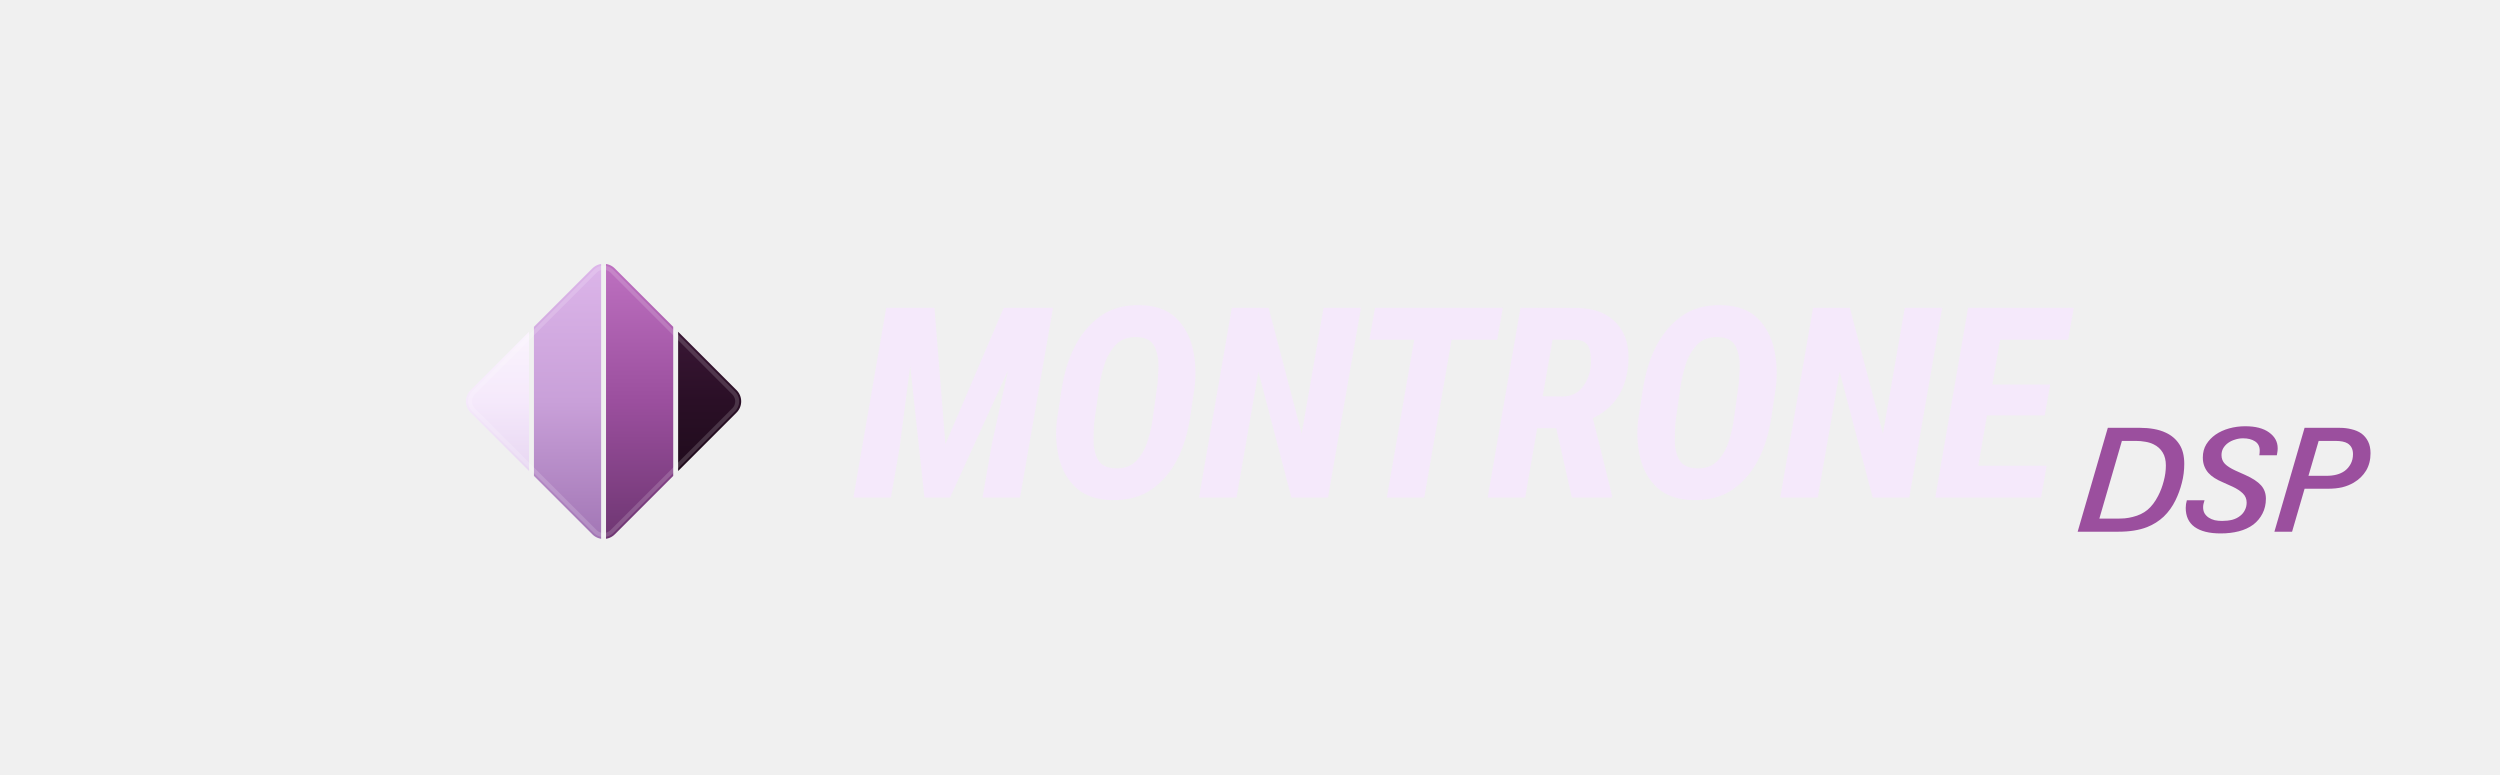
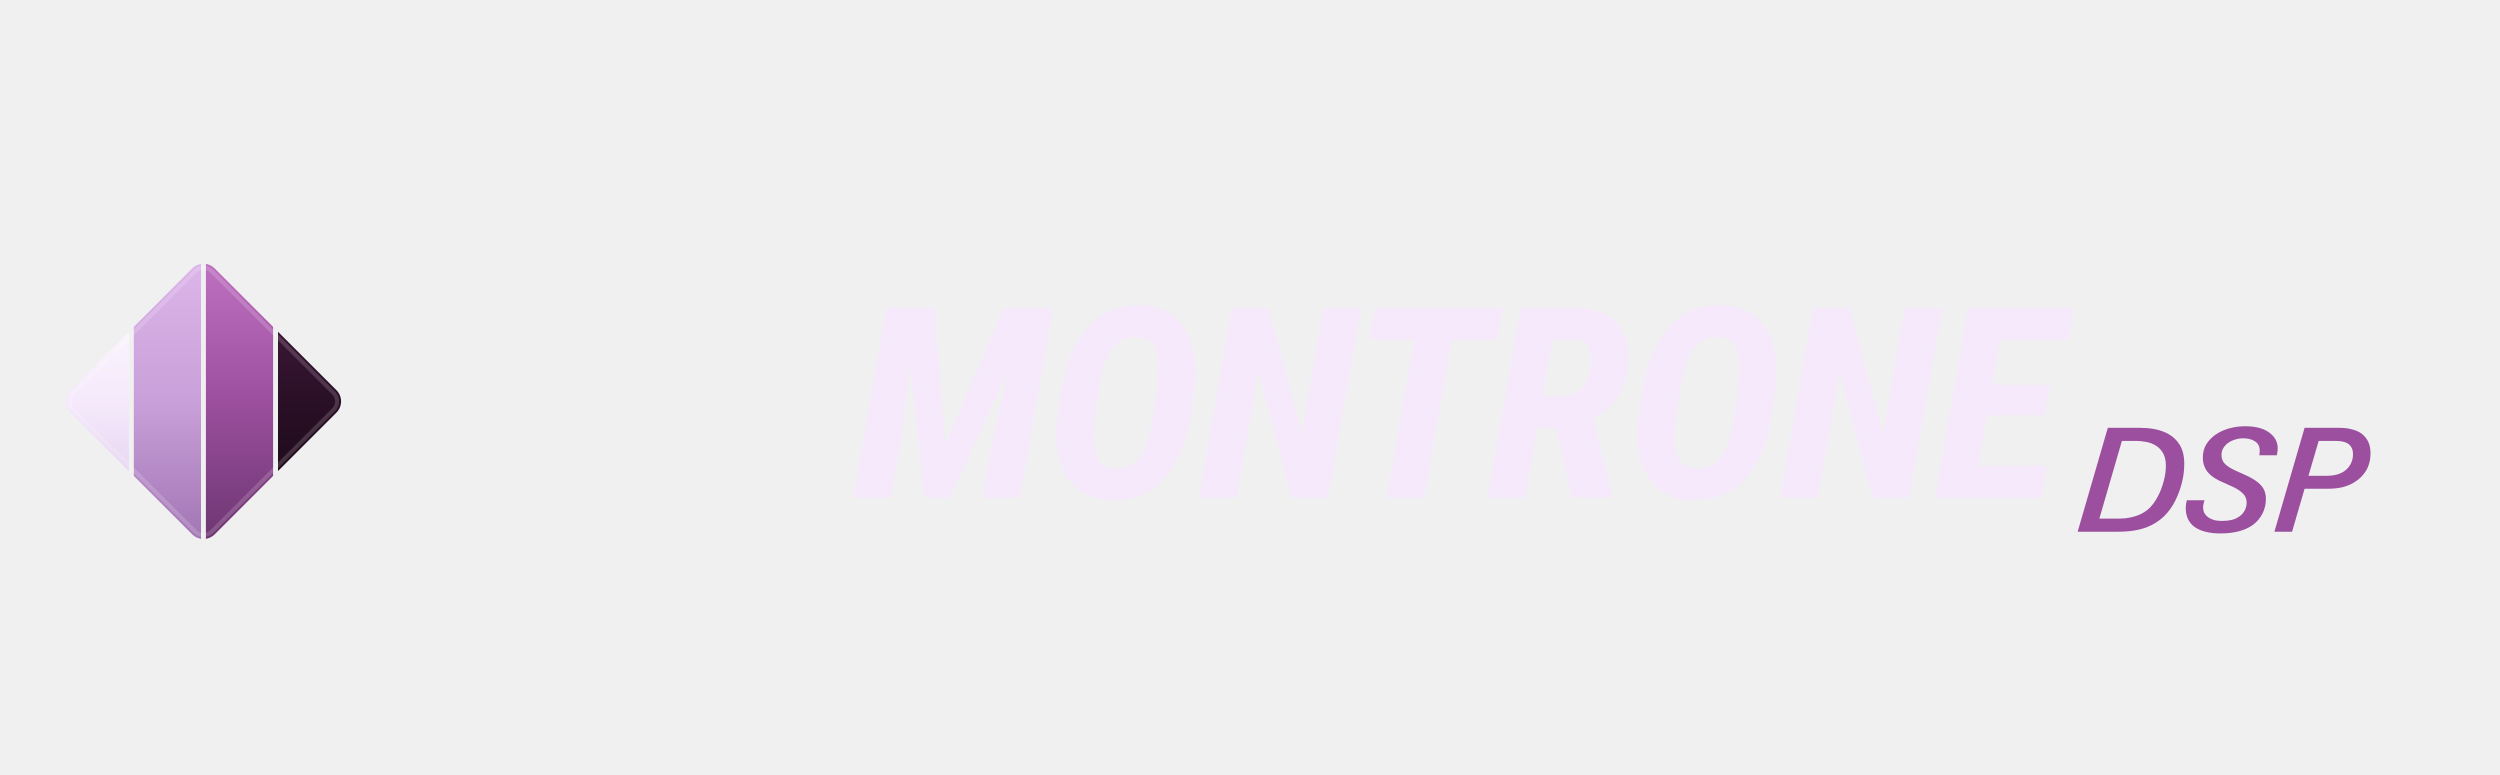
<svg xmlns="http://www.w3.org/2000/svg" viewBox="20 15 1000 310">
  <defs>
</defs>
  <defs>
    <linearGradient id="iconGradLavender" x1="261.43" y1="117.88" x2="261.43" y2="233.23" gradientUnits="userSpaceOnUse">
      <stop offset="0" stop-color="#ffffff" />
      <stop offset=".5" stop-color="#f5e9fb" />
      <stop offset="1" stop-color="#d9c3e8" />
    </linearGradient>
    <linearGradient id="iconGradLilac" x1="261.43" y1="117.88" x2="261.43" y2="233.23" gradientUnits="userSpaceOnUse">
      <stop offset="0" stop-color="#ddb6ea" />
      <stop offset=".5" stop-color="#c9a0d9" />
      <stop offset="1" stop-color="#a074b3" />
    </linearGradient>
    <linearGradient id="iconGradOrchid" x1="261.43" y1="117.88" x2="261.43" y2="233.23" gradientUnits="userSpaceOnUse">
      <stop offset="0" stop-color="#bf72c2" />
      <stop offset=".5" stop-color="#9b4f9e" />
      <stop offset="1" stop-color="#6c3570" />
    </linearGradient>
    <linearGradient id="iconGradAubergine" x1="261.43" y1="117.88" x2="261.43" y2="233.23" gradientUnits="userSpaceOnUse">
      <stop offset="0" stop-color="#4a1f45" />
      <stop offset=".5" stop-color="#2a0f26" />
      <stop offset="1" stop-color="#150712" />
    </linearGradient>
  </defs>
-   <g id="icon-diamond">
-     <path d="M 208.241,171.064 L 207.823,171.525 L 207.452,172.025 L 207.132,172.559 L 206.866,173.122 L 206.656,173.708 L 206.505,174.312 L 206.413,174.928 L 206.383,175.550 L 206.413,176.172 L 206.505,176.788 L 206.656,177.392 L 206.866,177.978 L 207.132,178.541 L 207.452,179.075 L 207.823,179.575 L 208.241,180.036 L 231.612,203.407 L 231.612,147.693 Z" fill="url(#iconGradLavender)" />
-     <path d="M 260.192,120.625 L 259.588,120.776 L 259.002,120.986 L 258.439,121.252 L 257.905,121.572 L 257.405,121.943 L 256.944,122.361 L 233.573,145.732 L 233.573,205.368 L 256.944,228.739 L 257.405,229.157 L 257.905,229.528 L 258.439,229.848 L 259.002,230.114 L 259.588,230.324 L 260.192,230.475 L 260.450,230.513 L 260.450,120.587 Z" fill="url(#iconGradLilac)" />
-     <path d="M 265.455,121.943 L 264.955,121.572 L 264.421,121.252 L 263.858,120.986 L 263.272,120.776 L 262.668,120.625 L 262.410,120.587 L 262.410,230.513 L 262.668,230.475 L 263.272,230.324 L 263.858,230.114 L 264.421,229.848 L 264.955,229.528 L 265.455,229.157 L 265.916,228.739 L 289.287,205.368 L 289.287,145.732 L 265.916,122.361 Z" fill="url(#iconGradOrchid)" />
-     <path d="M 314.619,180.036 L 315.037,179.575 L 315.408,179.075 L 315.728,178.541 L 315.994,177.978 L 316.204,177.392 L 316.355,176.788 L 316.447,176.172 L 316.477,175.550 L 316.447,174.928 L 316.355,174.312 L 316.204,173.708 L 315.994,173.122 L 315.728,172.559 L 315.408,172.025 L 315.037,171.525 L 314.619,171.064 L 291.248,147.693 L 291.248,203.407 Z" fill="url(#iconGradAubergine)" />
-     <path d="M 264.812,123.520 L 264.438,123.181 L 264.065,122.904 L 263.666,122.665 L 263.245,122.466 L 262.807,122.309 L 262.355,122.196 L 261.895,122.128 L 261.430,122.105 L 260.965,122.128 L 260.505,122.196 L 260.053,122.309 L 259.615,122.466 L 259.194,122.665 L 258.795,122.904 L 258.422,123.181 L 258.048,123.520 L 209.400,172.168 L 209.061,172.542 L 208.784,172.915 L 208.545,173.314 L 208.346,173.735 L 208.189,174.173 L 208.076,174.625 L 208.008,175.085 L 207.985,175.550 L 208.008,176.015 L 208.076,176.475 L 208.189,176.927 L 208.346,177.365 L 208.545,177.786 L 208.784,178.185 L 209.061,178.558 L 209.400,178.932 L 258.048,227.580 L 258.422,227.919 L 258.795,228.196 L 259.194,228.435 L 259.615,228.634 L 260.053,228.791 L 260.505,228.904 L 260.965,228.972 L 261.430,228.995 L 261.895,228.972 L 262.355,228.904 L 262.807,228.791 L 263.245,228.634 L 263.666,228.435 L 264.065,228.196 L 264.438,227.919 L 264.812,227.580 L 313.460,178.932 L 313.799,178.558 L 314.076,178.185 L 314.315,177.786 L 314.514,177.365 L 314.671,176.927 L 314.784,176.475 L 314.852,176.015 L 314.875,175.550 L 314.852,175.085 L 314.784,174.625 L 314.671,174.173 L 314.514,173.735 L 314.315,173.314 L 314.076,172.915 L 313.799,172.542 L 313.460,172.168 Z" fill="none" stroke="#ffffff" stroke-opacity="0.16" stroke-width="1.6" />
+   <g transform="translate(-160.05, 0)">
+     <g id="icon-diamond">
+       <path d="M 208.241,171.064 L 207.823,171.525 L 207.452,172.025 L 207.132,172.559 L 206.866,173.122 L 206.656,173.708 L 206.505,174.312 L 206.413,174.928 L 206.383,175.550 L 206.413,176.172 L 206.505,176.788 L 206.656,177.392 L 206.866,177.978 L 207.132,178.541 L 207.452,179.075 L 207.823,179.575 L 208.241,180.036 L 231.612,203.407 L 231.612,147.693 Z" fill="url(#iconGradLavender)" />
+       <path d="M 260.192,120.625 L 259.588,120.776 L 259.002,120.986 L 258.439,121.252 L 257.905,121.572 L 257.405,121.943 L 256.944,122.361 L 233.573,145.732 L 233.573,205.368 L 256.944,228.739 L 257.405,229.157 L 257.905,229.528 L 258.439,229.848 L 259.002,230.114 L 259.588,230.324 L 260.192,230.475 L 260.450,230.513 L 260.450,120.587 Z" fill="url(#iconGradLilac)" />
+       <path d="M 265.455,121.943 L 264.955,121.572 L 264.421,121.252 L 263.858,120.986 L 263.272,120.776 L 262.668,120.625 L 262.410,120.587 L 262.410,230.513 L 262.668,230.475 L 263.272,230.324 L 263.858,230.114 L 264.421,229.848 L 264.955,229.528 L 265.455,229.157 L 265.916,228.739 L 289.287,205.368 L 289.287,145.732 L 265.916,122.361 Z" fill="url(#iconGradOrchid)" />
+       <path d="M 314.619,180.036 L 315.037,179.575 L 315.408,179.075 L 315.728,178.541 L 315.994,177.978 L 316.204,177.392 L 316.355,176.788 L 316.447,176.172 L 316.477,175.550 L 316.447,174.928 L 316.355,174.312 L 316.204,173.708 L 315.994,173.122 L 315.728,172.559 L 315.408,172.025 L 315.037,171.525 L 314.619,171.064 L 291.248,147.693 L 291.248,203.407 Z" fill="url(#iconGradAubergine)" />
+       <path d="M 264.812,123.520 L 264.438,123.181 L 264.065,122.904 L 263.666,122.665 L 263.245,122.466 L 262.807,122.309 L 262.355,122.196 L 261.895,122.128 L 261.430,122.105 L 260.965,122.128 L 260.505,122.196 L 260.053,122.309 L 259.615,122.466 L 259.194,122.665 L 258.795,122.904 L 258.422,123.181 L 258.048,123.520 L 209.400,172.168 L 209.061,172.542 L 208.784,172.915 L 208.545,173.314 L 208.346,173.735 L 208.189,174.173 L 208.076,174.625 L 208.008,175.085 L 207.985,175.550 L 208.008,176.015 L 208.076,176.475 L 208.189,176.927 L 208.346,177.365 L 208.545,177.786 L 208.784,178.185 L 209.061,178.558 L 209.400,178.932 L 258.048,227.580 L 258.422,227.919 L 258.795,228.196 L 259.194,228.435 L 259.615,228.634 L 260.053,228.791 L 260.505,228.904 L 260.965,228.972 L 261.430,228.995 L 261.895,228.972 L 262.355,228.904 L 262.807,228.791 L 263.245,228.634 L 263.666,228.435 L 264.065,228.196 L 264.438,227.919 L 264.812,227.580 L 313.460,178.932 L 313.799,178.558 L 314.076,178.185 L 314.315,177.786 L 314.514,177.365 L 314.671,176.927 L 314.784,176.475 L 314.852,176.015 L 314.875,175.550 L 314.852,175.085 L 314.784,174.625 L 314.671,174.173 L 314.514,173.735 L 314.315,173.314 L 314.076,172.915 L 313.799,172.542 L 313.460,172.168 Z" fill="none" stroke="#ffffff" stroke-opacity="0.16" stroke-width="1.6" />
+     </g>
  </g>
  <g transform="translate(360.947,120.947) scale(1.36842)">
    <defs>
</defs>
    <g style="fill:rgb(0, 0, 0);stroke:none;color:rgb(255, 255, 255);stroke-width:1px;stroke-linecap:butt;stroke-linejoin:miter;opacity:1;font-family:&quot;Anthropic Sans&quot;, -apple-system, BlinkMacSystemFont, &quot;Segoe UI&quot;, sans-serif;font-size:16px;font-weight:400;text-anchor:start;dominant-baseline:auto">
      <path fill="#f5e9fb" opacity="1" d="m 27.193,52.423 17.062,-39.876 H 58.652 L 49.017,68 H 38.048 L 40.752,52.461 45.475,30.904 28.564,68 h -7.503 L 16.91,29.533 13.787,53.527 11.273,68 H 0.305 L 9.902,12.547 H 23.994 Z m 72.811,-16.415 -1.219,8.227 Q 96.538,59.202 87.626,65.524 82.865,68.914 75.819,68.762 69.192,68.609 65.422,65.182 61.689,61.754 60.395,56.422 59.1,51.052 59.823,45.225 l 1.295,-8.531 Q 63.403,21.688 72.239,15.175 q 4.837,-3.58 11.959,-3.39 6.741,0.152 10.436,3.771 3.694,3.618 4.913,9.141 1.219,5.484 0.457,11.312 z M 89.492,29.876 q 0.076,-3.39 -1.181,-5.979 -1.257,-2.628 -4.951,-2.78 -4.037,-0.19 -6.322,2.209 -2.285,2.399 -3.39,5.903 -1.066,3.504 -1.523,6.703 l -1.333,9.331 q -0.305,2.59 -0.305,5.865 -0.038,3.275 1.257,5.751 1.333,2.438 4.951,2.59 3.923,0.19 6.17,-2.057 2.247,-2.285 3.352,-5.637 1.104,-3.39 1.523,-6.475 L 89.226,34.637 Z M 148.668,12.547 139.032,68 H 128.33 L 118.694,31.247 112.296,68 h -10.969 l 9.598,-55.453 h 10.74 l 9.674,36.791 6.398,-36.791 z m 2.466,9.331 1.638,-9.331 h 37.362 l -1.638,9.331 H 175.166 L 167.168,68 H 156.237 l 7.998,-46.122 z M 210.31,68 205.739,47.738 h -5.561 L 196.675,68 h -10.969 l 9.598,-55.453 16.758,0.038 q 7.465,0.19 11.388,4.57 3.961,4.38 3.352,11.845 -0.952,11.35 -10.359,15.806 l 5.599,22.585 V 68 Z m -5.637,-46.122 -2.895,16.529 5.713,0.076 q 3.732,-0.038 5.789,-2.552 2.057,-2.514 2.514,-6.018 0.343,-2.666 -0.305,-5.218 -0.647,-2.59 -3.885,-2.78 z m 65.231,14.13 -1.219,8.227 q -2.247,14.968 -11.159,21.29 -4.761,3.39 -11.807,3.237 -6.627,-0.152 -10.397,-3.58 -3.732,-3.428 -5.027,-8.76 Q 229,51.052 229.724,45.225 l 1.295,-8.531 q 2.285,-15.006 11.121,-21.519 4.837,-3.58 11.959,-3.39 6.741,0.152 10.436,3.771 3.694,3.618 4.913,9.141 1.219,5.484 0.457,11.312 z m -10.512,-6.132 q 0.076,-3.39 -1.181,-5.979 -1.257,-2.628 -4.951,-2.78 -4.037,-0.19 -6.322,2.209 -2.285,2.399 -3.39,5.903 -1.066,3.504 -1.523,6.703 l -1.333,9.331 q -0.305,2.59 -0.305,5.865 -0.038,3.275 1.257,5.751 1.333,2.438 4.951,2.59 3.923,0.19 6.17,-2.057 2.247,-2.285 3.352,-5.637 1.104,-3.39 1.523,-6.475 l 1.485,-10.664 z M 318.568,12.547 308.933,68 H 298.23 L 288.595,31.247 282.196,68 h -10.969 l 9.598,-55.453 h 10.74 l 9.674,36.791 6.398,-36.791 z M 316.54,68 326.138,12.547 h 30.888 l -1.638,9.331 h -19.881 l -2.285,13.102 h 16.91 l -1.6,9.026 h -16.872 l -2.552,14.701 h 19.995 L 347.466,68 Z" style="fill:rgb(245, 233, 251);stroke:none;color:rgb(255, 255, 255);stroke-width:1px;stroke-linecap:butt;stroke-linejoin:miter;opacity:1;font-family:&quot;Anthropic Sans&quot;, -apple-system, BlinkMacSystemFont, &quot;Segoe UI&quot;, sans-serif;font-size:16px;font-weight:400;text-anchor:start;dominant-baseline:auto" />
    </g>
    <g style="fill:rgb(0, 0, 0);stroke:none;color:rgb(255, 255, 255);stroke-width:1px;stroke-linecap:butt;stroke-linejoin:miter;opacity:1;font-family:&quot;Anthropic Sans&quot;, -apple-system, BlinkMacSystemFont, &quot;Segoe UI&quot;, sans-serif;font-size:16px;font-weight:400;text-anchor:start;dominant-baseline:auto">
      <path fill="#9b4f9e" opacity="1" d="m 389.323,58.176 q 0,2.898 -0.714,5.586 -0.672,2.646 -1.848,5.04 -1.344,2.772 -3.444,4.788 -2.1,1.974 -4.872,3.066 -1.722,0.672 -3.822,1.008 -2.058,0.336 -4.662,0.336 h -11.802 l 8.82,-30.366 h 9.45 q 2.1,0 3.99,0.336 1.932,0.336 3.528,1.092 2.52,1.176 3.948,3.402 1.428,2.184 1.428,5.712 z m -5.376,0.462 q 0,-2.268 -0.924,-3.78 -0.924,-1.554 -2.646,-2.394 -1.092,-0.546 -2.436,-0.756 -1.344,-0.252 -2.814,-0.252 h -4.032 l -6.594,22.722 h 4.41 q 1.848,0 3.024,-0.084 1.218,-0.126 2.352,-0.42 2.562,-0.63 4.284,-2.058 1.764,-1.47 3.108,-4.074 1.05,-2.016 1.638,-4.326 0.63,-2.31 0.63,-4.578 z m 32.684,-5.04 q 0,0.588 -0.084,1.092 -0.042,0.462 -0.168,0.966 h -5.124 q 0.126,-0.63 0.126,-1.344 0,-1.848 -1.386,-2.73 -1.344,-0.882 -3.486,-0.882 -1.218,0 -2.352,0.378 -1.134,0.336 -2.016,0.966 -0.882,0.63 -1.428,1.554 -0.504,0.882 -0.504,2.016 0,1.512 1.008,2.562 1.008,1.008 3.108,1.974 l 2.814,1.26 q 3.192,1.428 4.62,3.024 1.428,1.596 1.428,3.906 0,2.436 -1.008,4.368 -0.966,1.89 -2.646,3.192 -1.806,1.344 -4.242,1.974 -2.436,0.63 -5.334,0.63 -4.956,0 -7.602,-1.89 -2.604,-1.89 -2.604,-5.586 0,-1.134 0.336,-2.226 h 5.166 q -0.42,1.176 -0.42,2.016 0,1.05 0.42,1.806 0.462,0.756 1.218,1.26 0.756,0.504 1.764,0.756 1.008,0.21 2.142,0.21 1.596,0 2.982,-0.336 1.386,-0.378 2.394,-1.218 0.84,-0.672 1.302,-1.638 0.504,-0.966 0.504,-2.184 0,-1.596 -1.134,-2.688 -1.134,-1.092 -2.94,-1.932 l -2.982,-1.344 q -1.302,-0.546 -2.352,-1.218 -1.05,-0.672 -1.806,-1.512 -0.756,-0.882 -1.176,-1.974 -0.42,-1.092 -0.42,-2.52 0,-2.142 1.008,-3.822 1.05,-1.68 2.73,-2.856 1.722,-1.176 3.948,-1.806 2.268,-0.63 4.704,-0.63 4.494,0 6.972,1.806 2.52,1.806 2.52,4.62 z m 27.14,1.47 q 0,2.898 -1.302,5.082 -1.302,2.142 -3.57,3.486 -1.554,0.924 -3.444,1.386 -1.848,0.42 -4.242,0.42 h -6.72 L 420.839,78 h -5.166 l 8.82,-30.366 h 10.248 q 1.89,0 3.486,0.42 1.638,0.378 2.856,1.218 1.26,0.924 1.974,2.352 0.714,1.428 0.714,3.444 z m -5.124,0.252 q 0,-2.142 -1.596,-3.15 -1.176,-0.714 -3.612,-0.714 h -4.83 l -2.982,10.206 h 5.25 q 3.36,0 5.334,-1.428 1.092,-0.798 1.764,-2.058 0.672,-1.26 0.672,-2.856 z" style="fill:rgb(155, 79, 158);stroke:none;color:rgb(255, 255, 255);stroke-width:1px;stroke-linecap:butt;stroke-linejoin:miter;opacity:1;font-family:&quot;Anthropic Sans&quot;, -apple-system, BlinkMacSystemFont, &quot;Segoe UI&quot;, sans-serif;font-size:16px;font-weight:400;text-anchor:start;dominant-baseline:auto" />
    </g>
  </g>
</svg>
